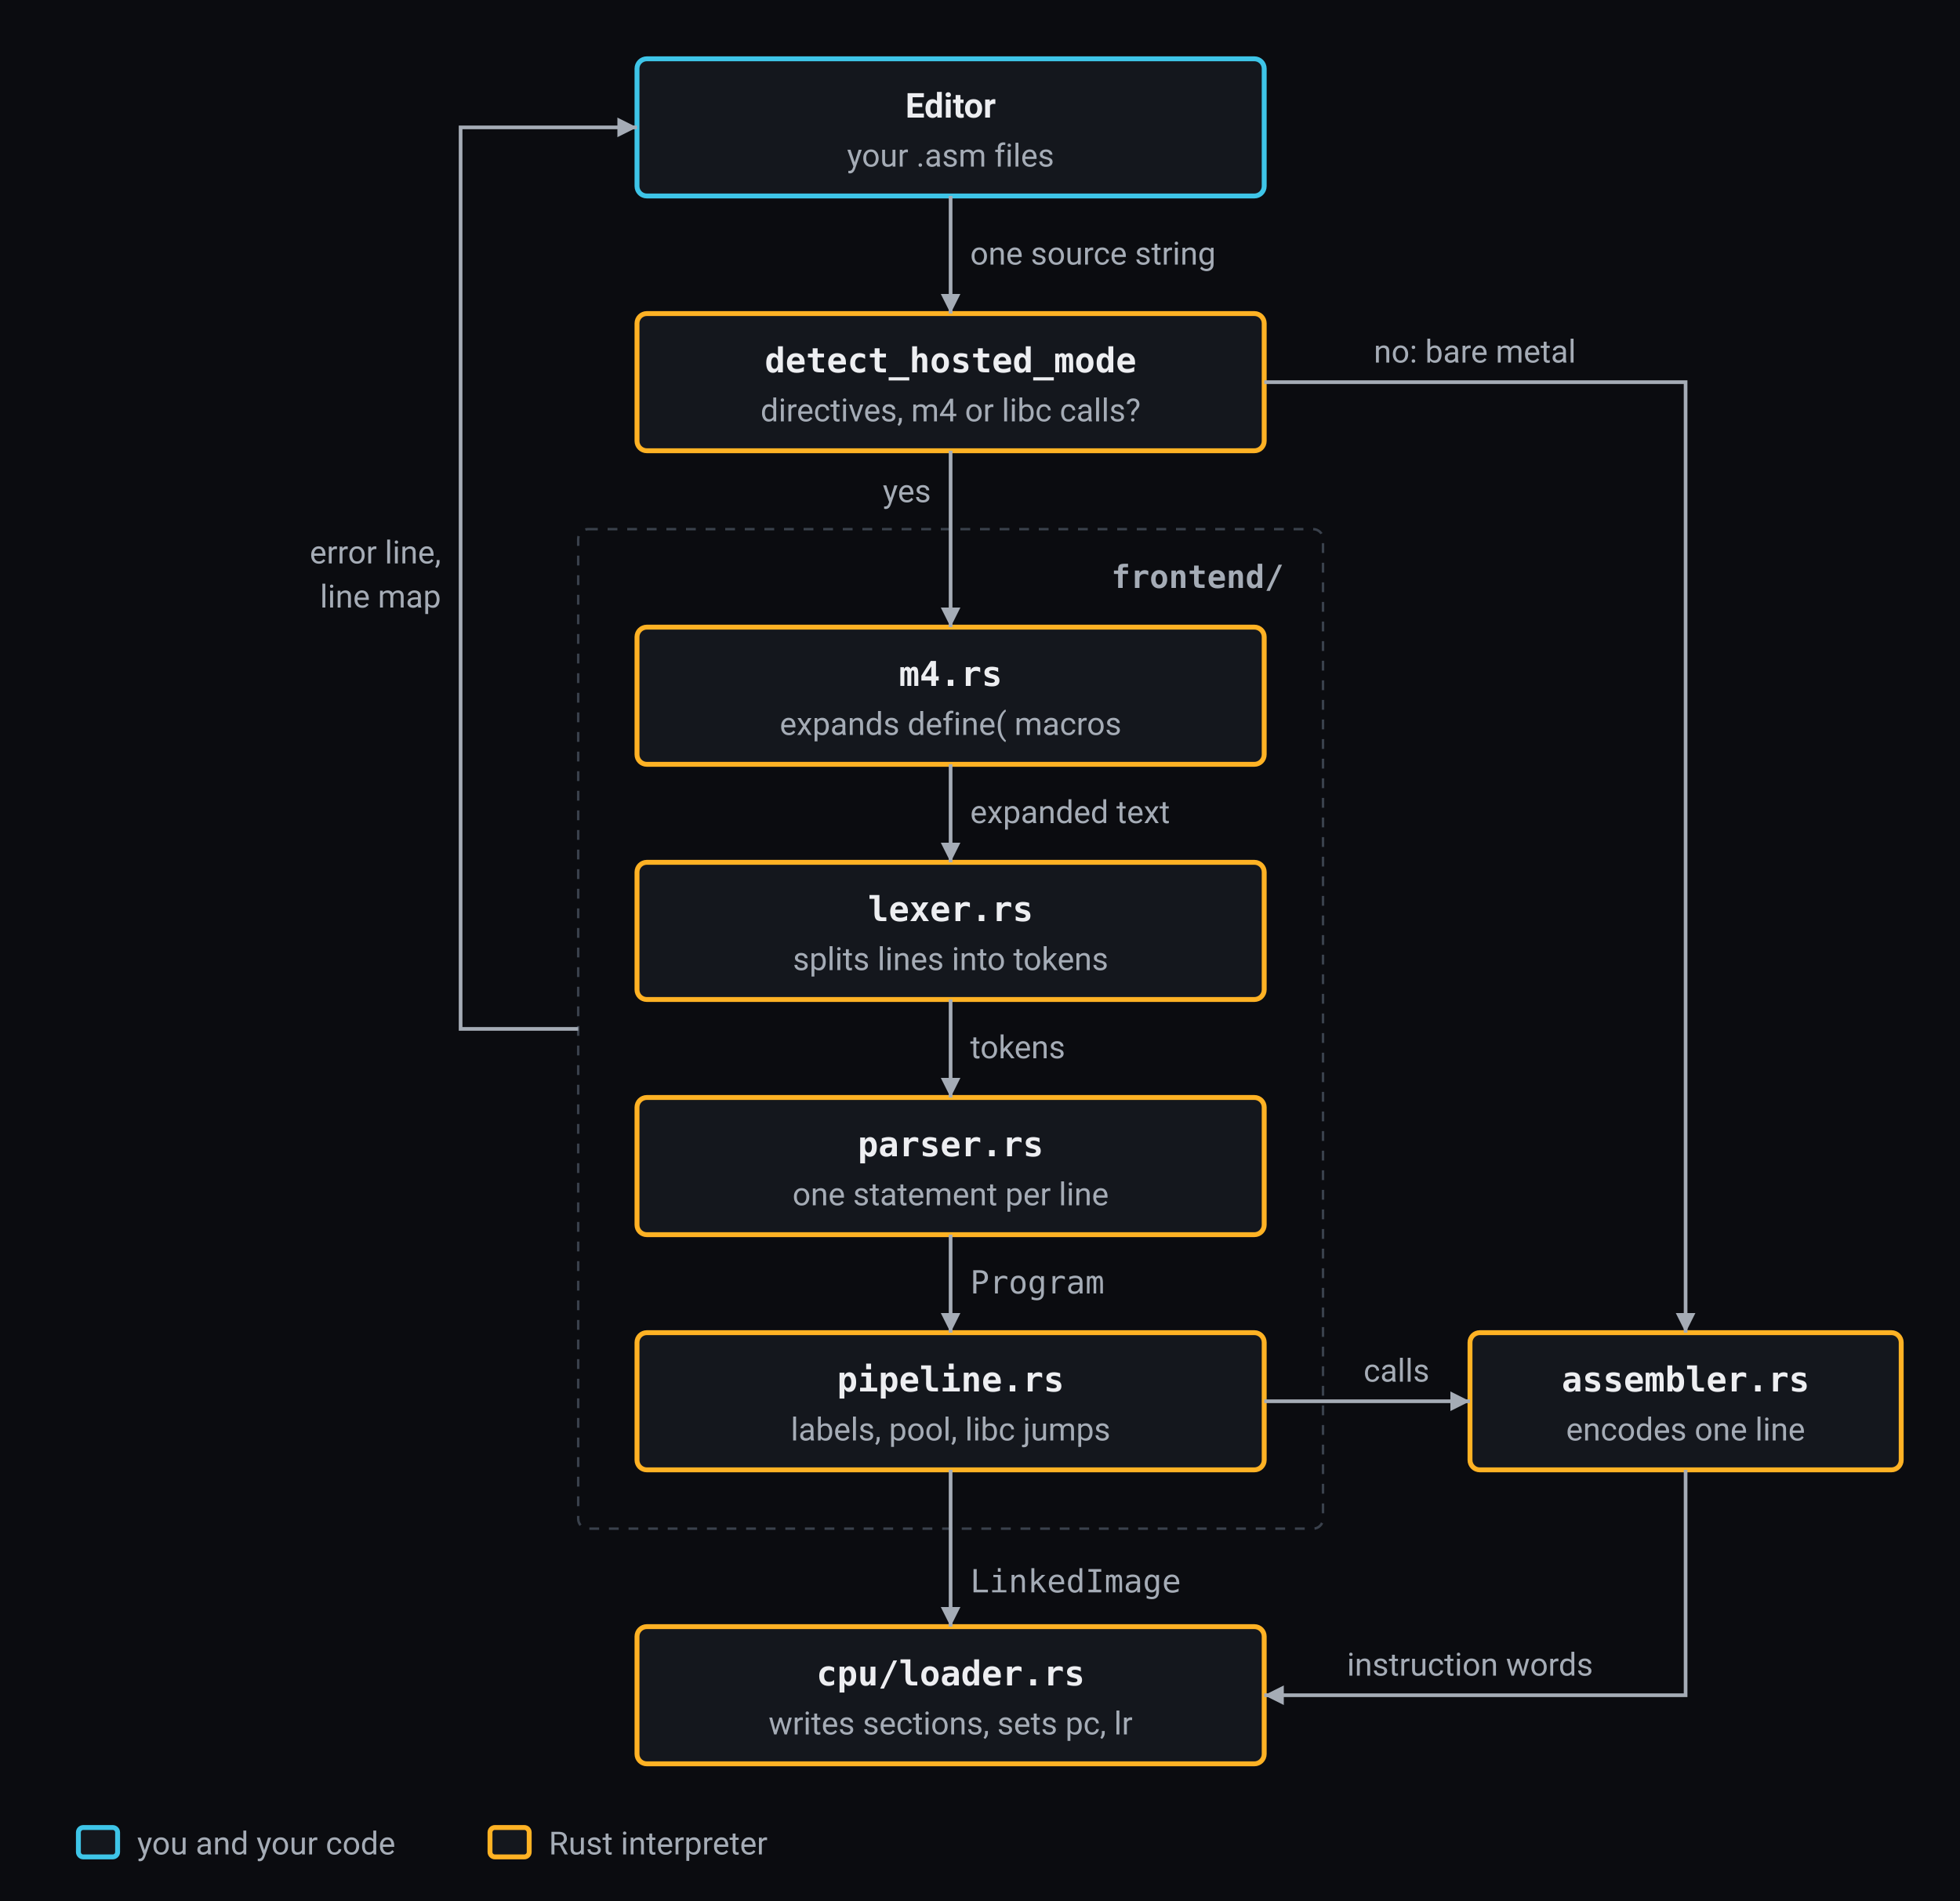
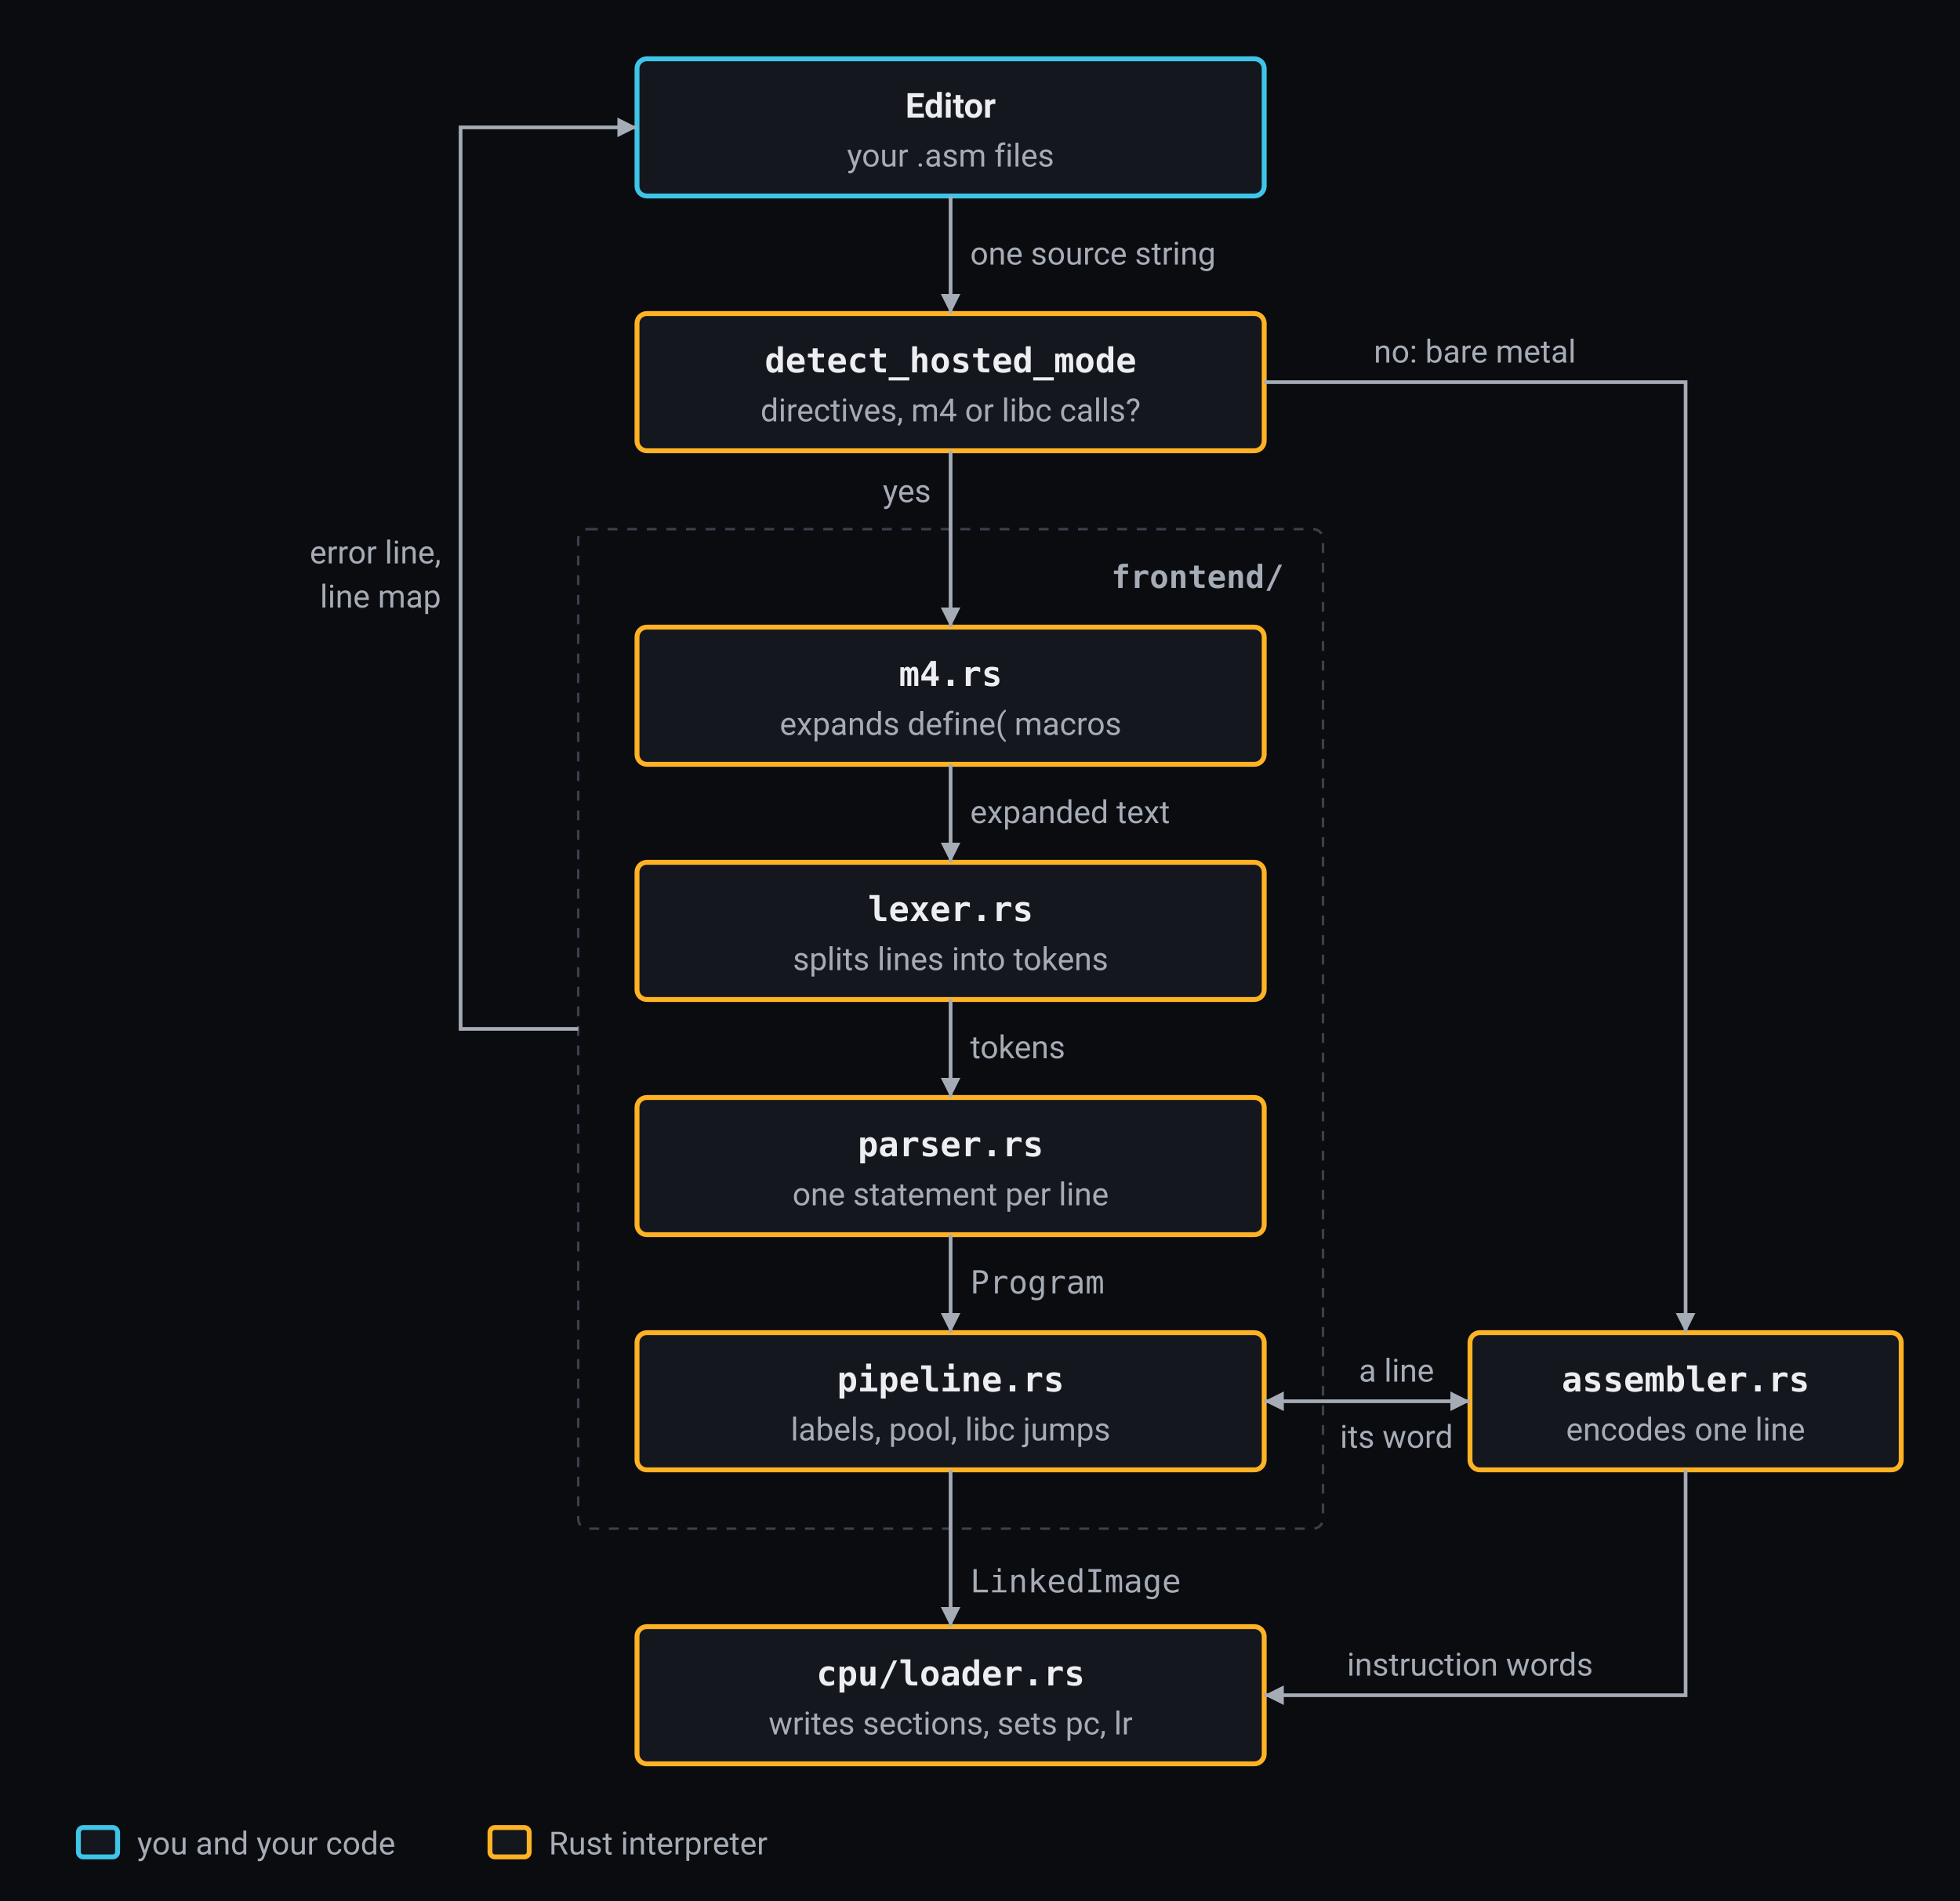
<svg xmlns="http://www.w3.org/2000/svg" width="800" height="776" viewBox="0 0 800 776" role="img" aria-labelledby="title" font-family="ui-sans-serif, system-ui, -apple-system, 'Segoe UI', Roboto, Helvetica, Arial, sans-serif" font-size="13">
  <defs>
    <marker id="arrow" viewBox="0 0 10 10" refX="10" refY="5" markerWidth="8" markerHeight="8" markerUnits="userSpaceOnUse" orient="auto-start-reverse">
      <path d="M0 0L10 5L0 10z" fill="#A5ACB6" />
    </marker>
  </defs>
  <rect width="800" height="776" fill="#0B0C10" />
  <rect x="236" y="216" width="304" height="408" rx="4" fill="none" stroke="#3A414C" stroke-width="1" stroke-dasharray="4 4" />
  <text x="524" y="240" text-anchor="end" font-family="ui-monospace, SFMono-Regular, Menlo, Consolas, monospace" font-weight="600" fill="#A5ACB6">frontend/</text>
  <rect x="260" y="24" width="256" height="56" rx="4" fill="#14171D" stroke="#3EC5E8" stroke-width="2" />
  <text x="388" y="48" text-anchor="middle" font-size="14" font-weight="600" fill="#EDEEF1">Editor</text>
  <text x="388" y="68" text-anchor="middle" fill="#A5ACB6">your .asm files</text>
  <rect x="260" y="128" width="256" height="56" rx="4" fill="#14171D" stroke="#FFB224" stroke-width="2" />
  <text x="388" y="152" text-anchor="middle" font-family="ui-monospace, SFMono-Regular, Menlo, Consolas, monospace" font-size="14" font-weight="600" fill="#EDEEF1">detect_hosted_mode</text>
  <text x="388" y="172" text-anchor="middle" fill="#A5ACB6">directives, m4 or libc calls?</text>
  <rect x="260" y="256" width="256" height="56" rx="4" fill="#14171D" stroke="#FFB224" stroke-width="2" />
  <text x="388" y="280" text-anchor="middle" font-family="ui-monospace, SFMono-Regular, Menlo, Consolas, monospace" font-size="14" font-weight="600" fill="#EDEEF1">m4.rs</text>
  <text x="388" y="300" text-anchor="middle" fill="#A5ACB6">expands define( macros</text>
  <rect x="260" y="352" width="256" height="56" rx="4" fill="#14171D" stroke="#FFB224" stroke-width="2" />
  <text x="388" y="376" text-anchor="middle" font-family="ui-monospace, SFMono-Regular, Menlo, Consolas, monospace" font-size="14" font-weight="600" fill="#EDEEF1">lexer.rs</text>
  <text x="388" y="396" text-anchor="middle" fill="#A5ACB6">splits lines into tokens</text>
  <rect x="260" y="448" width="256" height="56" rx="4" fill="#14171D" stroke="#FFB224" stroke-width="2" />
  <text x="388" y="472" text-anchor="middle" font-family="ui-monospace, SFMono-Regular, Menlo, Consolas, monospace" font-size="14" font-weight="600" fill="#EDEEF1">parser.rs</text>
  <text x="388" y="492" text-anchor="middle" fill="#A5ACB6">one statement per line</text>
  <rect x="260" y="544" width="256" height="56" rx="4" fill="#14171D" stroke="#FFB224" stroke-width="2" />
  <text x="388" y="568" text-anchor="middle" font-family="ui-monospace, SFMono-Regular, Menlo, Consolas, monospace" font-size="14" font-weight="600" fill="#EDEEF1">pipeline.rs</text>
  <text x="388" y="588" text-anchor="middle" fill="#A5ACB6">labels, pool, libc jumps</text>
  <rect x="260" y="664" width="256" height="56" rx="4" fill="#14171D" stroke="#FFB224" stroke-width="2" />
  <text x="388" y="688" text-anchor="middle" font-family="ui-monospace, SFMono-Regular, Menlo, Consolas, monospace" font-size="14" font-weight="600" fill="#EDEEF1">cpu/loader.rs</text>
  <text x="388" y="708" text-anchor="middle" fill="#A5ACB6">writes sections, sets pc, lr</text>
  <rect x="600" y="544" width="176" height="56" rx="4" fill="#14171D" stroke="#FFB224" stroke-width="2" />
  <text x="688" y="568" text-anchor="middle" font-family="ui-monospace, SFMono-Regular, Menlo, Consolas, monospace" font-size="14" font-weight="600" fill="#EDEEF1">assembler.rs</text>
  <text x="688" y="588" text-anchor="middle" fill="#A5ACB6">encodes one line</text>
  <path d="M388 80V128" fill="none" stroke="#A5ACB6" stroke-width="1.5" marker-end="url(#arrow)" />
  <text x="396" y="108" fill="#A5ACB6">one source string</text>
  <path d="M388 184V256" fill="none" stroke="#A5ACB6" stroke-width="1.5" marker-end="url(#arrow)" />
  <text x="380" y="205" text-anchor="end" fill="#A5ACB6">yes</text>
  <path d="M388 312V352" fill="none" stroke="#A5ACB6" stroke-width="1.5" marker-end="url(#arrow)" />
  <text x="396" y="336" fill="#A5ACB6">expanded text</text>
  <path d="M388 408V448" fill="none" stroke="#A5ACB6" stroke-width="1.5" marker-end="url(#arrow)" />
  <text x="396" y="432" fill="#A5ACB6">tokens</text>
  <path d="M388 504V544" fill="none" stroke="#A5ACB6" stroke-width="1.5" marker-end="url(#arrow)" />
  <text x="396" y="528" font-family="ui-monospace, SFMono-Regular, Menlo, Consolas, monospace" fill="#A5ACB6">Program</text>
  <path d="M388 600V664" fill="none" stroke="#A5ACB6" stroke-width="1.5" marker-end="url(#arrow)" />
  <text x="396" y="650" font-family="ui-monospace, SFMono-Regular, Menlo, Consolas, monospace" fill="#A5ACB6">LinkedImage</text>
  <path d="M516 156H688V544" fill="none" stroke="#A5ACB6" stroke-width="1.5" marker-end="url(#arrow)" />
  <text x="602" y="148" text-anchor="middle" fill="#A5ACB6">no: bare metal</text>
-   <path d="M516 572H600" fill="none" stroke="#A5ACB6" stroke-width="1.5" marker-end="url(#arrow)" />
-   <text x="570" y="564" text-anchor="middle" fill="#A5ACB6">calls</text>
+   <path d="M516 572H600" fill="none" stroke="#A5ACB6" stroke-width="1.5" marker-start="url(#arrow)" marker-end="url(#arrow)" />
+   <text x="570" y="564" text-anchor="middle" fill="#A5ACB6">a line</text>
+   <text x="570" y="591" text-anchor="middle" fill="#A5ACB6">its word</text>
  <path d="M688 600V692H516" fill="none" stroke="#A5ACB6" stroke-width="1.5" marker-end="url(#arrow)" />
  <text x="600" y="684" text-anchor="middle" fill="#A5ACB6">instruction words</text>
  <path d="M236 420H188V52H260" fill="none" stroke="#A5ACB6" stroke-width="1.5" marker-end="url(#arrow)" />
  <text x="180" y="230" text-anchor="end" fill="#A5ACB6">error line,</text>
  <text x="180" y="248" text-anchor="end" fill="#A5ACB6">line map</text>
  <rect x="32" y="746" width="16" height="12" rx="2" fill="#14171D" stroke="#3EC5E8" stroke-width="2" />
  <text x="56" y="757" fill="#A5ACB6">you and your code</text>
  <rect x="200" y="746" width="16" height="12" rx="2" fill="#14171D" stroke="#FFB224" stroke-width="2" />
  <text x="224" y="757" fill="#A5ACB6">Rust interpreter</text>
</svg>
